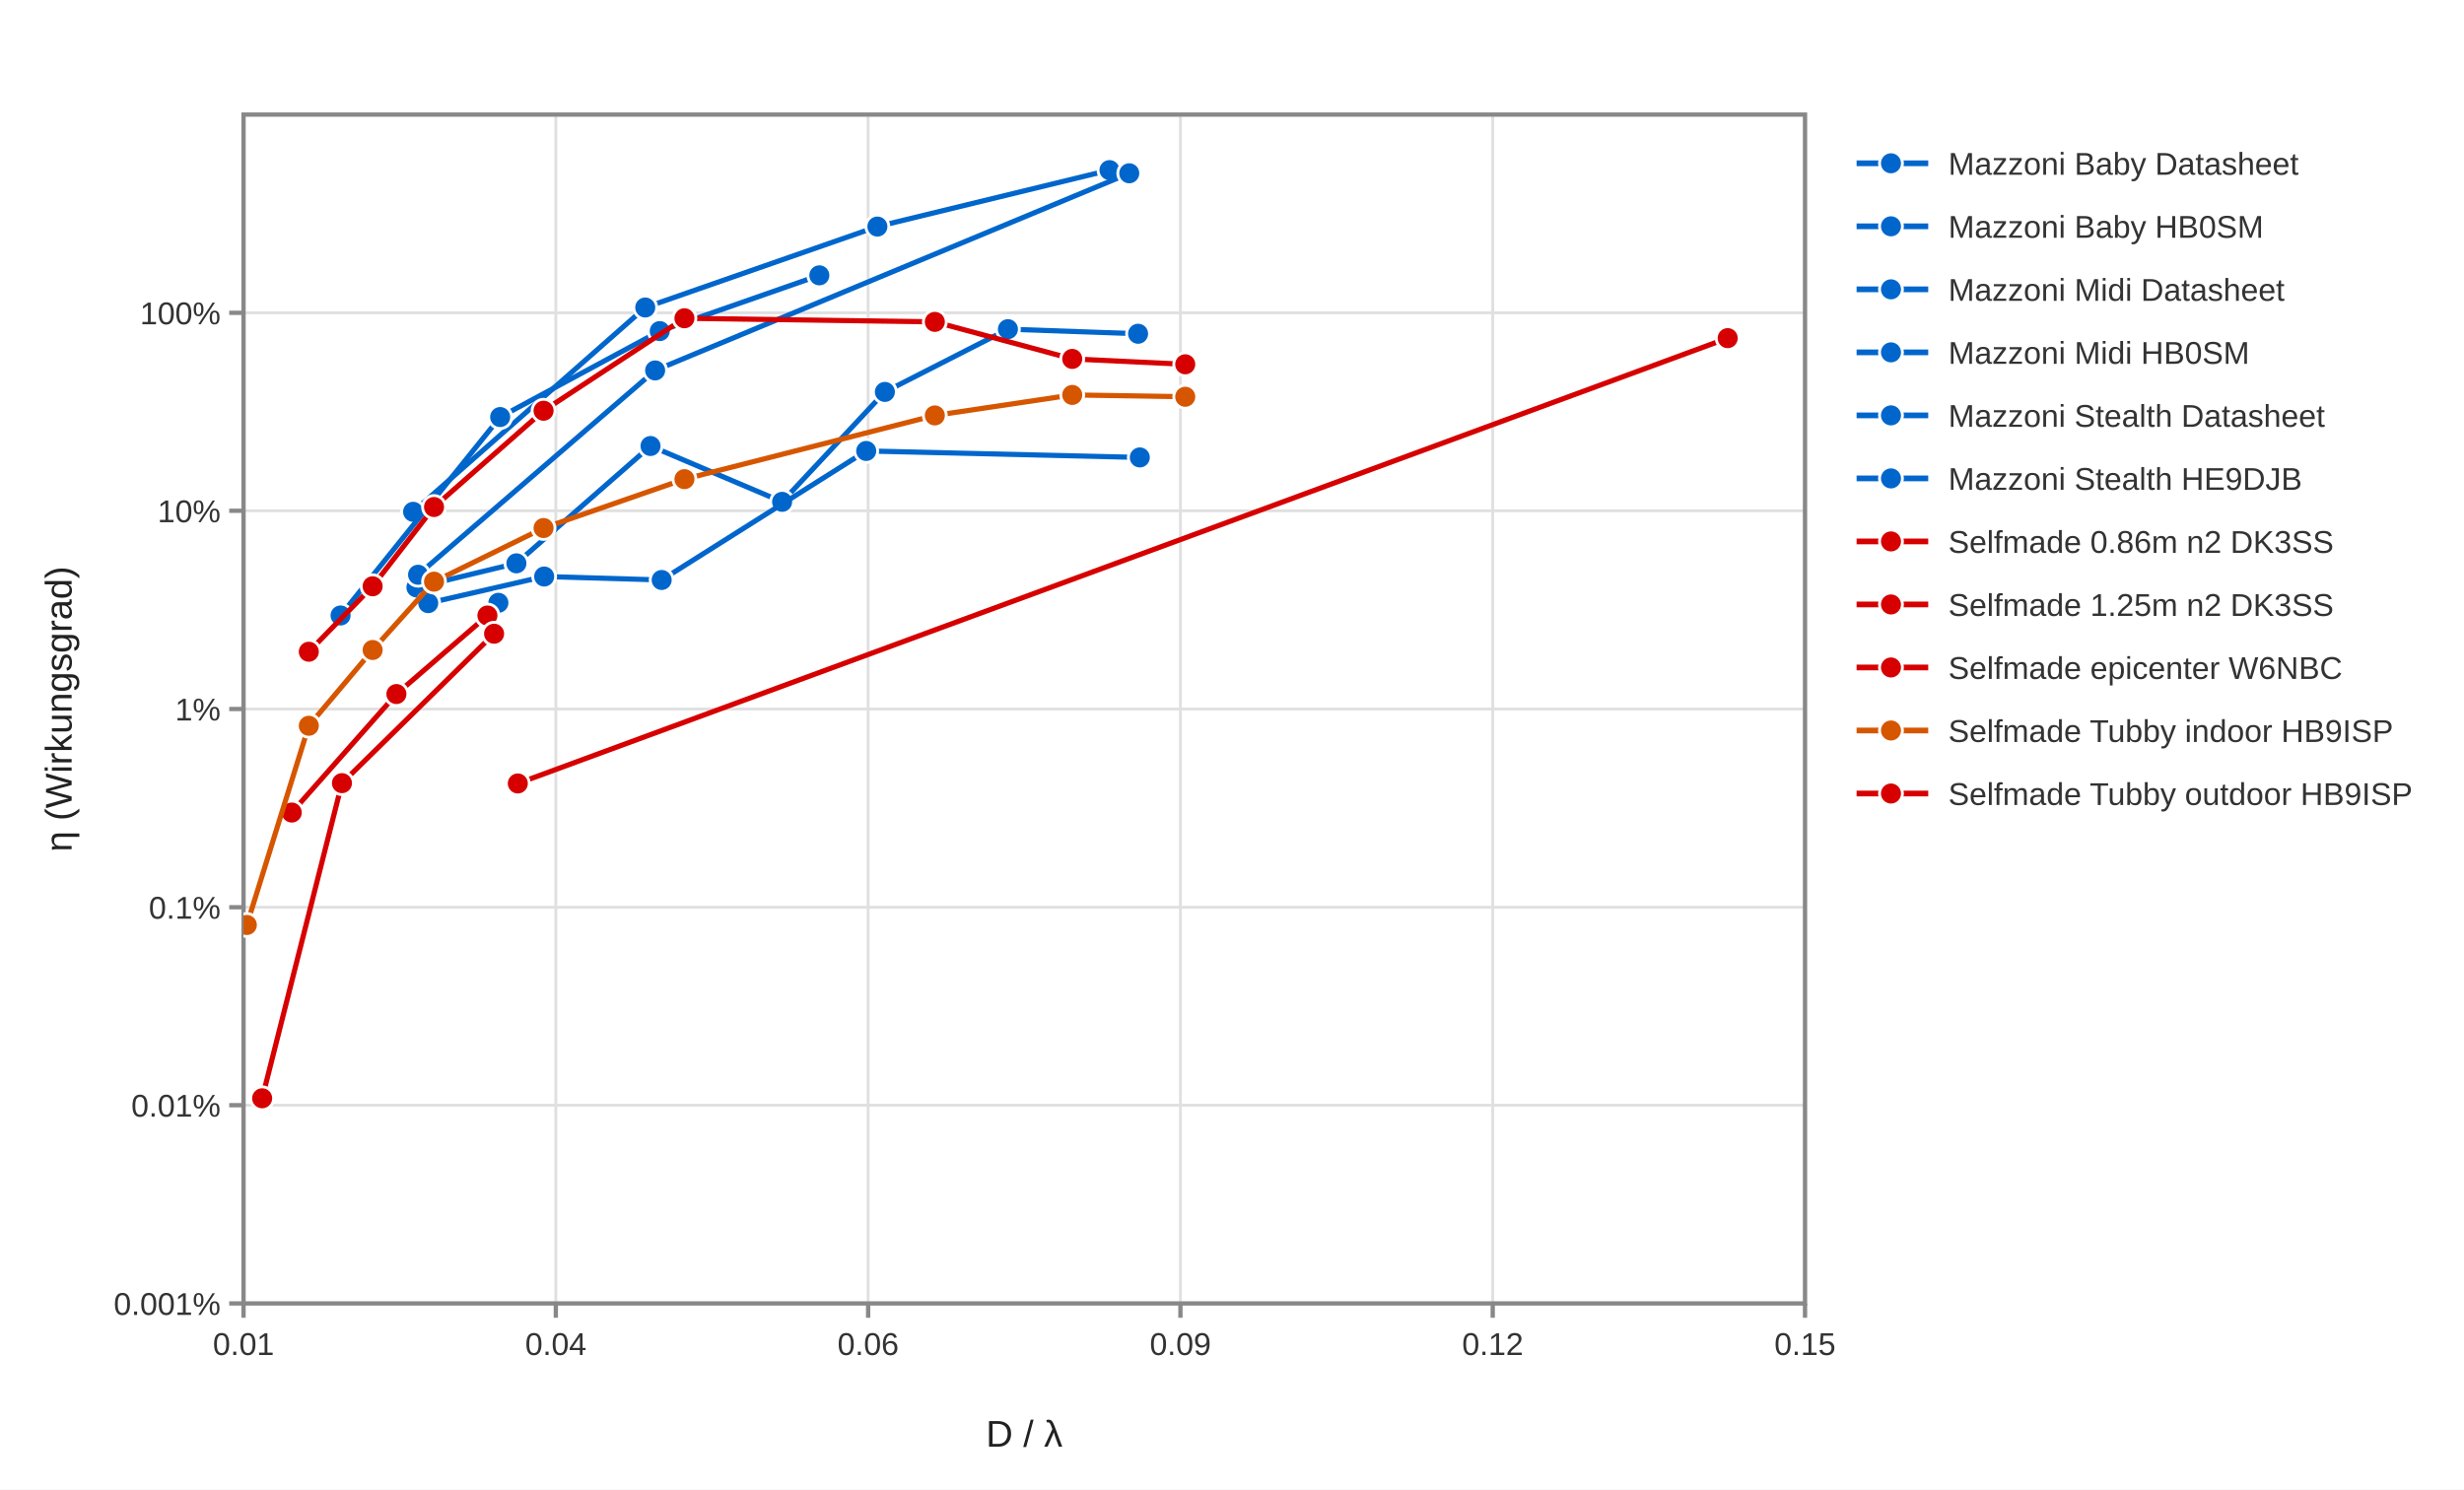
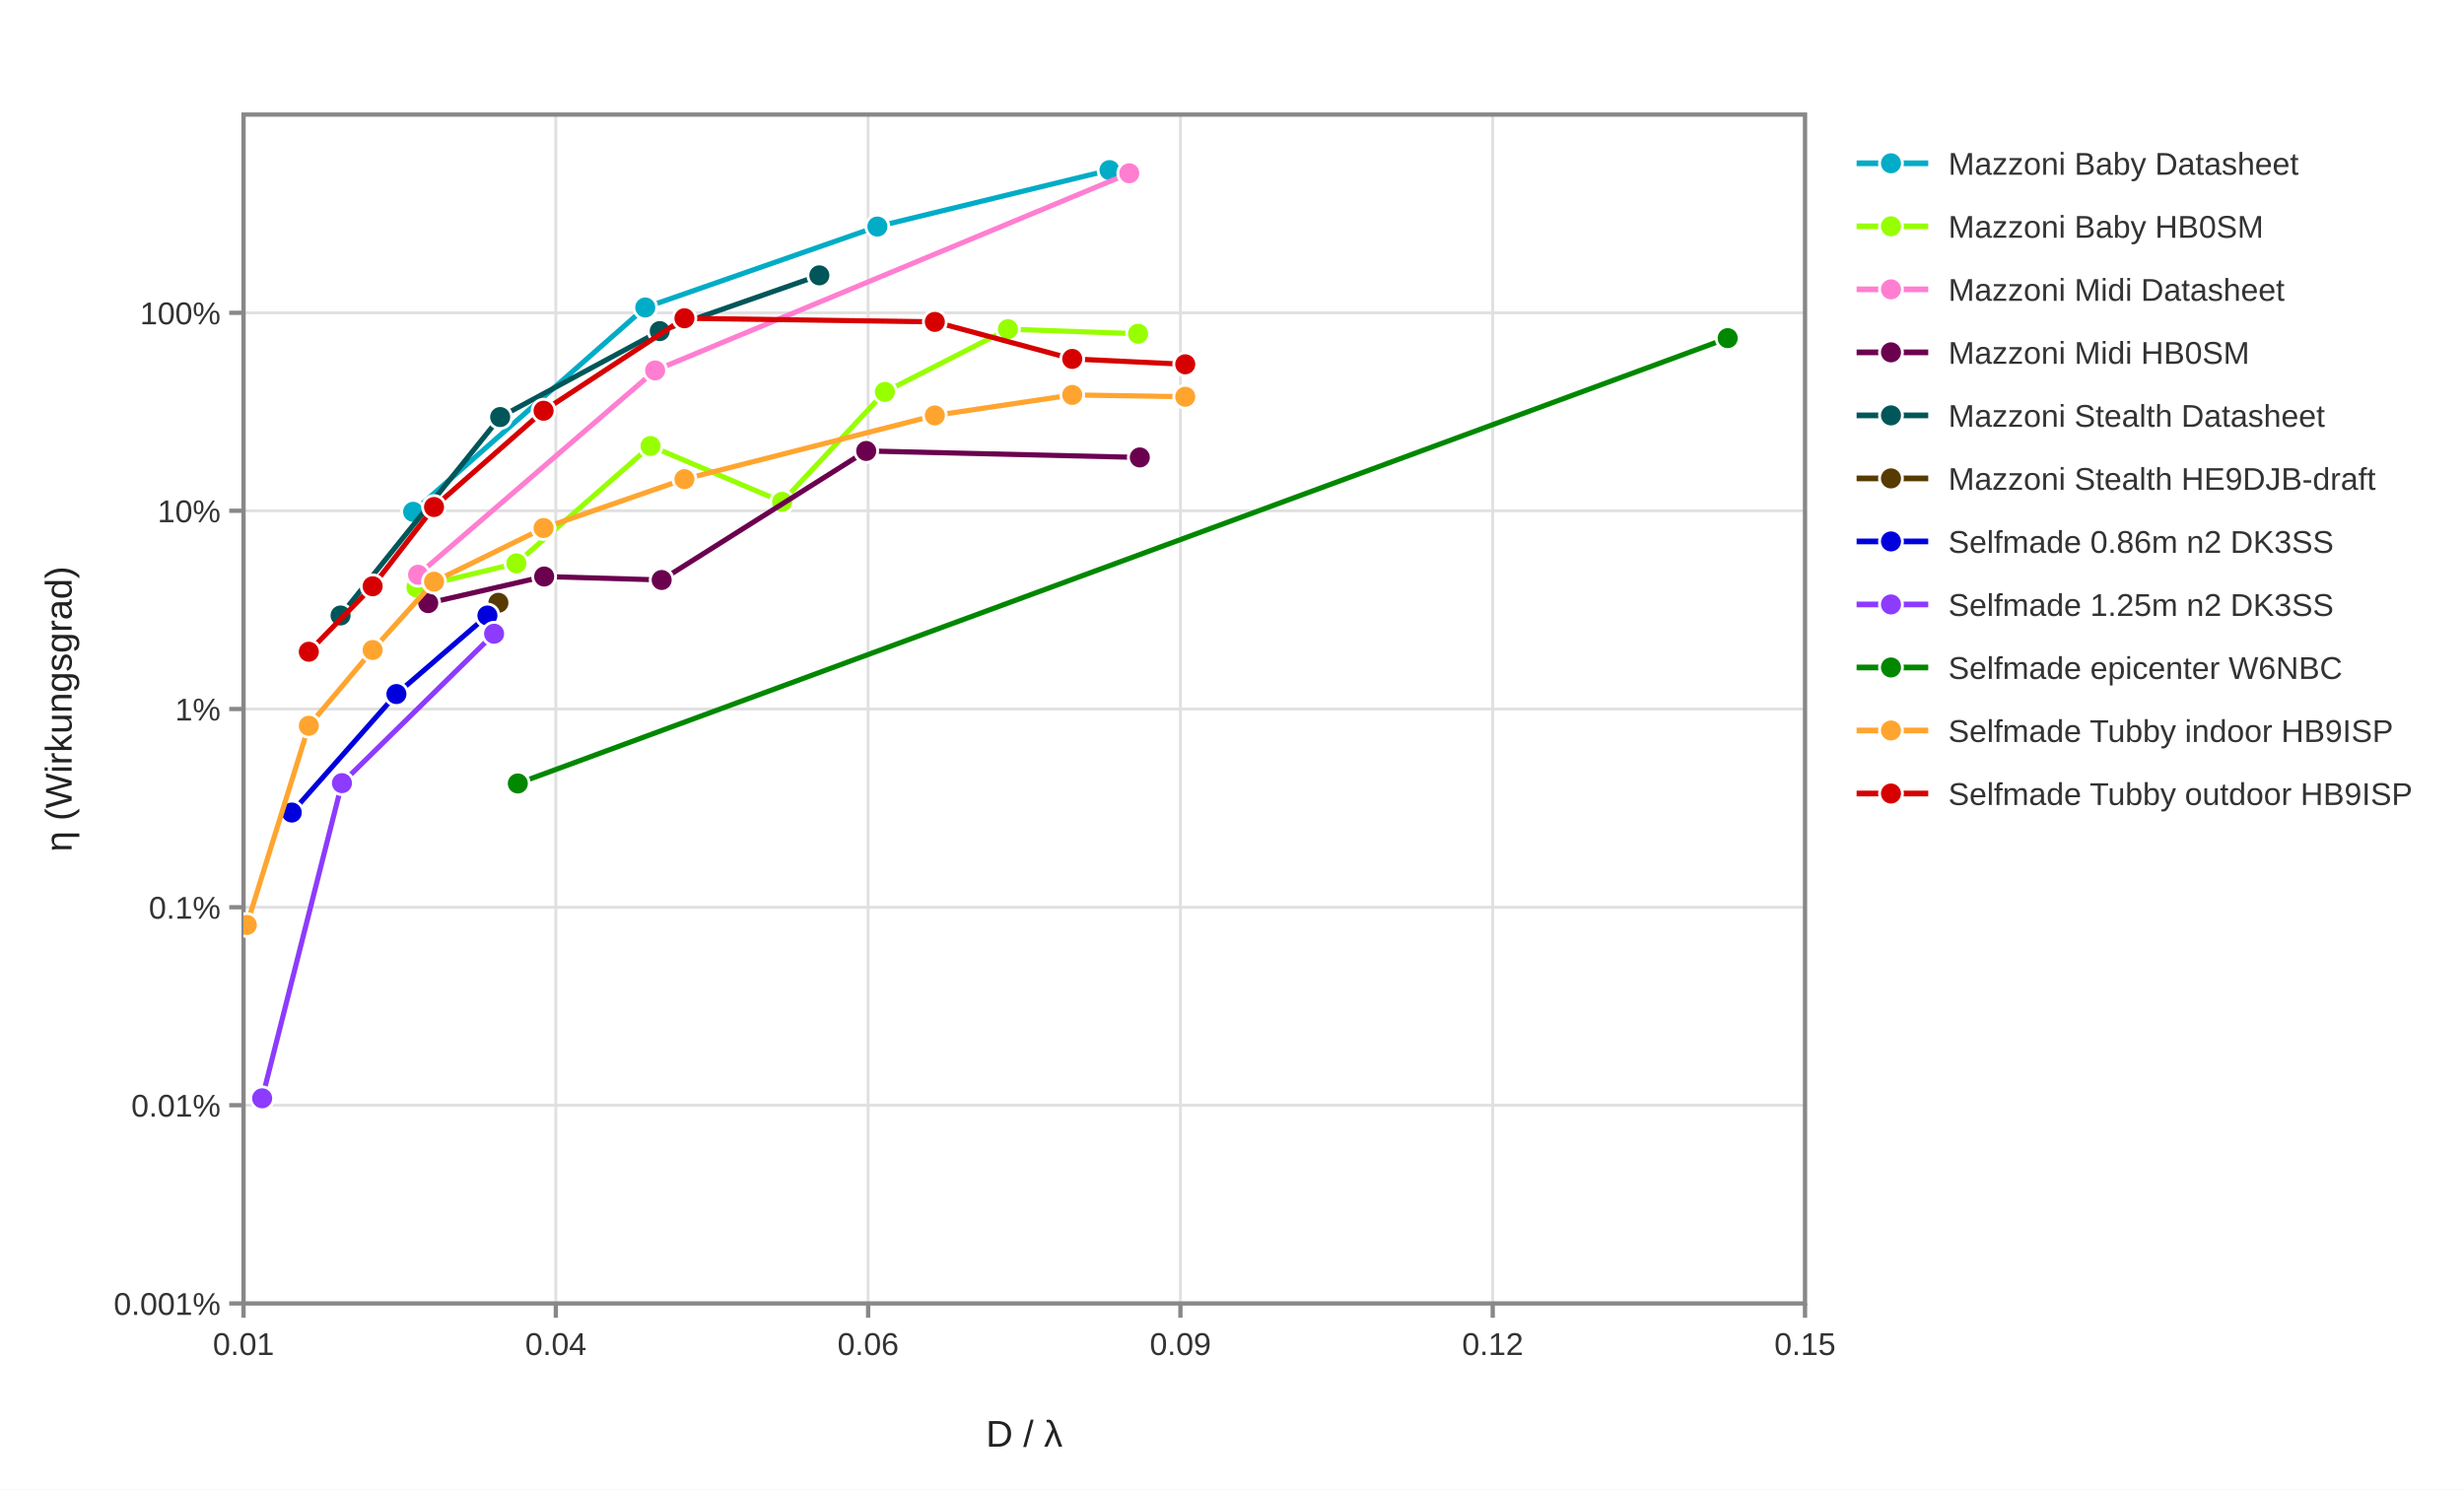
<svg xmlns="http://www.w3.org/2000/svg" width="860" height="520" viewBox="0 0 860 520">
  <rect width="860" height="520" fill="white" />
  <clipPath id="plotarea">
    <rect x="85" y="40" width="545" height="415" />
  </clipPath>
  <line x1="85.0" y1="40" x2="85.0" y2="455" stroke="#e0e0e0" stroke-width="1" />
  <line x1="194.0" y1="40" x2="194.0" y2="455" stroke="#e0e0e0" stroke-width="1" />
  <line x1="303.0" y1="40" x2="303.0" y2="455" stroke="#e0e0e0" stroke-width="1" />
  <line x1="412.0" y1="40" x2="412.0" y2="455" stroke="#e0e0e0" stroke-width="1" />
  <line x1="521.0" y1="40" x2="521.0" y2="455" stroke="#e0e0e0" stroke-width="1" />
  <line x1="630.0" y1="40" x2="630.0" y2="455" stroke="#e0e0e0" stroke-width="1" />
  <line x1="85" y1="455.0" x2="630" y2="455.0" stroke="#e0e0e0" stroke-width="1" />
  <line x1="85" y1="385.8" x2="630" y2="385.8" stroke="#e0e0e0" stroke-width="1" />
  <line x1="85" y1="316.7" x2="630" y2="316.7" stroke="#e0e0e0" stroke-width="1" />
  <line x1="85" y1="247.5" x2="630" y2="247.5" stroke="#e0e0e0" stroke-width="1" />
  <line x1="85" y1="178.3" x2="630" y2="178.3" stroke="#e0e0e0" stroke-width="1" />
  <line x1="85" y1="109.2" x2="630" y2="109.2" stroke="#e0e0e0" stroke-width="1" />
  <line x1="85" y1="40.0" x2="630" y2="40.0" stroke="#e0e0e0" stroke-width="1" />
  <rect x="85" y="40" width="545" height="415" fill="none" stroke="#888" stroke-width="1.5" />
  <line x1="85.0" y1="455" x2="85.0" y2="460" stroke="#888" stroke-width="1.5" />
  <text x="85.0" y="473" text-anchor="middle" font-size="11" font-family="Arial,sans-serif" fill="#333">0.01</text>
  <line x1="194.0" y1="455" x2="194.0" y2="460" stroke="#888" stroke-width="1.5" />
  <text x="194.0" y="473" text-anchor="middle" font-size="11" font-family="Arial,sans-serif" fill="#333">0.04</text>
  <line x1="303.0" y1="455" x2="303.0" y2="460" stroke="#888" stroke-width="1.5" />
  <text x="303.0" y="473" text-anchor="middle" font-size="11" font-family="Arial,sans-serif" fill="#333">0.06</text>
  <line x1="412.0" y1="455" x2="412.0" y2="460" stroke="#888" stroke-width="1.5" />
  <text x="412.0" y="473" text-anchor="middle" font-size="11" font-family="Arial,sans-serif" fill="#333">0.09</text>
  <line x1="521.0" y1="455" x2="521.0" y2="460" stroke="#888" stroke-width="1.5" />
  <text x="521.0" y="473" text-anchor="middle" font-size="11" font-family="Arial,sans-serif" fill="#333">0.12</text>
  <line x1="630.0" y1="455" x2="630.0" y2="460" stroke="#888" stroke-width="1.5" />
  <text x="630.0" y="473" text-anchor="middle" font-size="11" font-family="Arial,sans-serif" fill="#333">0.15</text>
  <line x1="80" y1="455.0" x2="85" y2="455.0" stroke="#888" stroke-width="1.5" />
  <text x="77" y="459.0" text-anchor="end" font-size="11" font-family="Arial,sans-serif" fill="#333">0.001%</text>
  <line x1="80" y1="385.8" x2="85" y2="385.8" stroke="#888" stroke-width="1.5" />
  <text x="77" y="389.8" text-anchor="end" font-size="11" font-family="Arial,sans-serif" fill="#333">0.01%</text>
  <line x1="80" y1="316.7" x2="85" y2="316.7" stroke="#888" stroke-width="1.5" />
  <text x="77" y="320.7" text-anchor="end" font-size="11" font-family="Arial,sans-serif" fill="#333">0.1%</text>
  <line x1="80" y1="247.5" x2="85" y2="247.5" stroke="#888" stroke-width="1.5" />
  <text x="77" y="251.5" text-anchor="end" font-size="11" font-family="Arial,sans-serif" fill="#333">1%</text>
  <line x1="80" y1="178.3" x2="85" y2="178.3" stroke="#888" stroke-width="1.5" />
  <text x="77" y="182.3" text-anchor="end" font-size="11" font-family="Arial,sans-serif" fill="#333">10%</text>
  <line x1="80" y1="109.2" x2="85" y2="109.2" stroke="#888" stroke-width="1.5" />
  <text x="77" y="113.2" text-anchor="end" font-size="11" font-family="Arial,sans-serif" fill="#333">100%</text>
  <text x="357.5" y="505" text-anchor="middle" font-size="13" font-family="Arial,sans-serif" fill="#222">D / λ</text>
  <text transform="rotate(-90 25 247.5)" x="25" y="247.5" text-anchor="middle" font-size="13" font-family="Arial,sans-serif" fill="#222">η (Wirkungsgrad)</text>
-   <polyline points="144.19,178.66 225.21,107.34 306.23,79.09 387.24,59.38" fill="none" stroke="#0066cc" stroke-width="1.8" clip-path="url(#plotarea)" />
-   <circle cx="144.19" cy="178.66" r="4" fill="#0066cc" stroke="white" stroke-width="1" clip-path="url(#plotarea)" />
-   <circle cx="225.21" cy="107.34" r="4" fill="#0066cc" stroke="white" stroke-width="1" clip-path="url(#plotarea)" />
-   <circle cx="306.23" cy="79.09" r="4" fill="#0066cc" stroke="white" stroke-width="1" clip-path="url(#plotarea)" />
-   <circle cx="387.24" cy="59.38" r="4" fill="#0066cc" stroke="white" stroke-width="1" clip-path="url(#plotarea)" />
-   <polyline points="145.35,205.05 180.24,196.65 227.05,155.69 272.98,175.18 308.85,136.81 351.79,114.91 397.22,116.51" fill="none" stroke="#0066cc" stroke-width="1.8" clip-path="url(#plotarea)" />
-   <circle cx="145.35" cy="205.05" r="4" fill="#0066cc" stroke="white" stroke-width="1" clip-path="url(#plotarea)" />
-   <circle cx="180.24" cy="196.65" r="4" fill="#0066cc" stroke="white" stroke-width="1" clip-path="url(#plotarea)" />
-   <circle cx="227.05" cy="155.69" r="4" fill="#0066cc" stroke="white" stroke-width="1" clip-path="url(#plotarea)" />
-   <circle cx="272.98" cy="175.18" r="4" fill="#0066cc" stroke="white" stroke-width="1" clip-path="url(#plotarea)" />
-   <circle cx="308.85" cy="136.81" r="4" fill="#0066cc" stroke="white" stroke-width="1" clip-path="url(#plotarea)" />
-   <circle cx="351.79" cy="114.91" r="4" fill="#0066cc" stroke="white" stroke-width="1" clip-path="url(#plotarea)" />
-   <circle cx="397.22" cy="116.51" r="4" fill="#0066cc" stroke="white" stroke-width="1" clip-path="url(#plotarea)" />
-   <polyline points="145.92,200.63 228.66,129.31 394.14,60.49" fill="none" stroke="#0066cc" stroke-width="1.8" clip-path="url(#plotarea)" />
-   <circle cx="145.92" cy="200.63" r="4" fill="#0066cc" stroke="white" stroke-width="1" clip-path="url(#plotarea)" />
-   <circle cx="228.66" cy="129.31" r="4" fill="#0066cc" stroke="white" stroke-width="1" clip-path="url(#plotarea)" />
-   <circle cx="394.14" cy="60.49" r="4" fill="#0066cc" stroke="white" stroke-width="1" clip-path="url(#plotarea)" />
-   <polyline points="149.46,210.54 189.93,201.25 230.94,202.46 302.33,157.42 397.82,159.68" fill="none" stroke="#0066cc" stroke-width="1.8" clip-path="url(#plotarea)" />
-   <circle cx="149.46" cy="210.54" r="4" fill="#0066cc" stroke="white" stroke-width="1" clip-path="url(#plotarea)" />
-   <circle cx="189.93" cy="201.25" r="4" fill="#0066cc" stroke="white" stroke-width="1" clip-path="url(#plotarea)" />
-   <circle cx="230.94" cy="202.46" r="4" fill="#0066cc" stroke="white" stroke-width="1" clip-path="url(#plotarea)" />
-   <circle cx="302.33" cy="157.42" r="4" fill="#0066cc" stroke="white" stroke-width="1" clip-path="url(#plotarea)" />
-   <circle cx="397.82" cy="159.68" r="4" fill="#0066cc" stroke="white" stroke-width="1" clip-path="url(#plotarea)" />
-   <polyline points="118.87,214.85 174.57,145.58 230.27,115.58 285.97,96.12" fill="none" stroke="#0066cc" stroke-width="1.8" clip-path="url(#plotarea)" />
-   <circle cx="118.87" cy="214.85" r="4" fill="#0066cc" stroke="white" stroke-width="1" clip-path="url(#plotarea)" />
-   <circle cx="174.57" cy="145.58" r="4" fill="#0066cc" stroke="white" stroke-width="1" clip-path="url(#plotarea)" />
-   <circle cx="230.27" cy="115.58" r="4" fill="#0066cc" stroke="white" stroke-width="1" clip-path="url(#plotarea)" />
-   <circle cx="285.97" cy="96.12" r="4" fill="#0066cc" stroke="white" stroke-width="1" clip-path="url(#plotarea)" />
-   <polyline points="173.95,210.43" fill="none" stroke="#0066cc" stroke-width="1.8" clip-path="url(#plotarea)" />
-   <circle cx="173.95" cy="210.43" r="4" fill="#0066cc" stroke="white" stroke-width="1" clip-path="url(#plotarea)" />
-   <polyline points="101.83,283.64 138.36,242.28 170.12,214.87" fill="none" stroke="#d60000" stroke-width="1.8" clip-path="url(#plotarea)" />
-   <circle cx="101.83" cy="283.64" r="4" fill="#d60000" stroke="white" stroke-width="1" clip-path="url(#plotarea)" />
-   <circle cx="138.36" cy="242.28" r="4" fill="#d60000" stroke="white" stroke-width="1" clip-path="url(#plotarea)" />
-   <circle cx="170.12" cy="214.87" r="4" fill="#d60000" stroke="white" stroke-width="1" clip-path="url(#plotarea)" />
-   <polyline points="91.50,383.39 119.35,273.38 172.45,221.22" fill="none" stroke="#d60000" stroke-width="1.8" clip-path="url(#plotarea)" />
-   <circle cx="91.50" cy="383.39" r="4" fill="#d60000" stroke="white" stroke-width="1" clip-path="url(#plotarea)" />
-   <circle cx="119.35" cy="273.38" r="4" fill="#d60000" stroke="white" stroke-width="1" clip-path="url(#plotarea)" />
-   <circle cx="172.45" cy="221.22" r="4" fill="#d60000" stroke="white" stroke-width="1" clip-path="url(#plotarea)" />
-   <polyline points="180.73,273.49 603.01,118.04" fill="none" stroke="#d60000" stroke-width="1.8" clip-path="url(#plotarea)" />
-   <circle cx="180.73" cy="273.49" r="4" fill="#d60000" stroke="white" stroke-width="1" clip-path="url(#plotarea)" />
-   <circle cx="603.01" cy="118.04" r="4" fill="#d60000" stroke="white" stroke-width="1" clip-path="url(#plotarea)" />
-   <polyline points="86.15,322.89 107.78,253.35 130.06,226.90 151.49,203.05 189.72,184.32 238.89,167.26 326.28,145.02 374.24,137.86 413.68,138.50" fill="none" stroke="#d65600" stroke-width="1.8" clip-path="url(#plotarea)" />
-   <circle cx="86.15" cy="322.89" r="4" fill="#d65600" stroke="white" stroke-width="1" clip-path="url(#plotarea)" />
-   <circle cx="107.78" cy="253.35" r="4" fill="#d65600" stroke="white" stroke-width="1" clip-path="url(#plotarea)" />
-   <circle cx="130.06" cy="226.90" r="4" fill="#d65600" stroke="white" stroke-width="1" clip-path="url(#plotarea)" />
-   <circle cx="151.49" cy="203.05" r="4" fill="#d65600" stroke="white" stroke-width="1" clip-path="url(#plotarea)" />
-   <circle cx="189.72" cy="184.32" r="4" fill="#d65600" stroke="white" stroke-width="1" clip-path="url(#plotarea)" />
-   <circle cx="238.89" cy="167.26" r="4" fill="#d65600" stroke="white" stroke-width="1" clip-path="url(#plotarea)" />
-   <circle cx="326.28" cy="145.02" r="4" fill="#d65600" stroke="white" stroke-width="1" clip-path="url(#plotarea)" />
-   <circle cx="374.24" cy="137.86" r="4" fill="#d65600" stroke="white" stroke-width="1" clip-path="url(#plotarea)" />
-   <circle cx="413.68" cy="138.50" r="4" fill="#d65600" stroke="white" stroke-width="1" clip-path="url(#plotarea)" />
+   <polyline points="144.19,178.66 225.21,107.34 306.23,79.09 387.24,59.38" fill="none" stroke="#00acc6" stroke-width="1.8" clip-path="url(#plotarea)" />
+   <circle cx="144.19" cy="178.66" r="4" fill="#00acc6" stroke="white" stroke-width="1" clip-path="url(#plotarea)" />
+   <circle cx="225.21" cy="107.34" r="4" fill="#00acc6" stroke="white" stroke-width="1" clip-path="url(#plotarea)" />
+   <circle cx="306.23" cy="79.09" r="4" fill="#00acc6" stroke="white" stroke-width="1" clip-path="url(#plotarea)" />
+   <circle cx="387.24" cy="59.38" r="4" fill="#00acc6" stroke="white" stroke-width="1" clip-path="url(#plotarea)" />
+   <polyline points="145.35,205.05 180.24,196.65 227.05,155.69 272.98,175.18 308.85,136.81 351.79,114.91 397.22,116.51" fill="none" stroke="#97ff00" stroke-width="1.8" clip-path="url(#plotarea)" />
+   <circle cx="145.35" cy="205.05" r="4" fill="#97ff00" stroke="white" stroke-width="1" clip-path="url(#plotarea)" />
+   <circle cx="180.24" cy="196.65" r="4" fill="#97ff00" stroke="white" stroke-width="1" clip-path="url(#plotarea)" />
+   <circle cx="227.05" cy="155.69" r="4" fill="#97ff00" stroke="white" stroke-width="1" clip-path="url(#plotarea)" />
+   <circle cx="272.98" cy="175.18" r="4" fill="#97ff00" stroke="white" stroke-width="1" clip-path="url(#plotarea)" />
+   <circle cx="308.85" cy="136.81" r="4" fill="#97ff00" stroke="white" stroke-width="1" clip-path="url(#plotarea)" />
+   <circle cx="351.79" cy="114.91" r="4" fill="#97ff00" stroke="white" stroke-width="1" clip-path="url(#plotarea)" />
+   <circle cx="397.22" cy="116.51" r="4" fill="#97ff00" stroke="white" stroke-width="1" clip-path="url(#plotarea)" />
+   <polyline points="145.92,200.63 228.66,129.31 394.14,60.49" fill="none" stroke="#ff7ed1" stroke-width="1.8" clip-path="url(#plotarea)" />
+   <circle cx="145.92" cy="200.63" r="4" fill="#ff7ed1" stroke="white" stroke-width="1" clip-path="url(#plotarea)" />
+   <circle cx="228.66" cy="129.31" r="4" fill="#ff7ed1" stroke="white" stroke-width="1" clip-path="url(#plotarea)" />
+   <circle cx="394.14" cy="60.49" r="4" fill="#ff7ed1" stroke="white" stroke-width="1" clip-path="url(#plotarea)" />
+   <polyline points="149.46,210.54 189.93,201.25 230.94,202.46 302.33,157.42 397.82,159.68" fill="none" stroke="#6b004f" stroke-width="1.8" clip-path="url(#plotarea)" />
+   <circle cx="149.46" cy="210.54" r="4" fill="#6b004f" stroke="white" stroke-width="1" clip-path="url(#plotarea)" />
+   <circle cx="189.93" cy="201.25" r="4" fill="#6b004f" stroke="white" stroke-width="1" clip-path="url(#plotarea)" />
+   <circle cx="230.94" cy="202.46" r="4" fill="#6b004f" stroke="white" stroke-width="1" clip-path="url(#plotarea)" />
+   <circle cx="302.33" cy="157.42" r="4" fill="#6b004f" stroke="white" stroke-width="1" clip-path="url(#plotarea)" />
+   <circle cx="397.82" cy="159.68" r="4" fill="#6b004f" stroke="white" stroke-width="1" clip-path="url(#plotarea)" />
+   <polyline points="118.87,214.85 174.57,145.58 230.27,115.58 285.97,96.12" fill="none" stroke="#005659" stroke-width="1.8" clip-path="url(#plotarea)" />
+   <circle cx="118.87" cy="214.85" r="4" fill="#005659" stroke="white" stroke-width="1" clip-path="url(#plotarea)" />
+   <circle cx="174.57" cy="145.58" r="4" fill="#005659" stroke="white" stroke-width="1" clip-path="url(#plotarea)" />
+   <circle cx="230.27" cy="115.58" r="4" fill="#005659" stroke="white" stroke-width="1" clip-path="url(#plotarea)" />
+   <circle cx="285.97" cy="96.12" r="4" fill="#005659" stroke="white" stroke-width="1" clip-path="url(#plotarea)" />
+   <polyline points="173.95,210.43" fill="none" stroke="#573b00" stroke-width="1.8" clip-path="url(#plotarea)" />
+   <circle cx="173.95" cy="210.43" r="4" fill="#573b00" stroke="white" stroke-width="1" clip-path="url(#plotarea)" />
+   <polyline points="101.83,283.64 138.36,242.28 170.12,214.87" fill="none" stroke="#0000dd" stroke-width="1.8" clip-path="url(#plotarea)" />
+   <circle cx="101.83" cy="283.64" r="4" fill="#0000dd" stroke="white" stroke-width="1" clip-path="url(#plotarea)" />
+   <circle cx="138.36" cy="242.28" r="4" fill="#0000dd" stroke="white" stroke-width="1" clip-path="url(#plotarea)" />
+   <circle cx="170.12" cy="214.87" r="4" fill="#0000dd" stroke="white" stroke-width="1" clip-path="url(#plotarea)" />
+   <polyline points="91.50,383.39 119.35,273.38 172.45,221.22" fill="none" stroke="#8c3bff" stroke-width="1.8" clip-path="url(#plotarea)" />
+   <circle cx="91.50" cy="383.39" r="4" fill="#8c3bff" stroke="white" stroke-width="1" clip-path="url(#plotarea)" />
+   <circle cx="119.35" cy="273.38" r="4" fill="#8c3bff" stroke="white" stroke-width="1" clip-path="url(#plotarea)" />
+   <circle cx="172.45" cy="221.22" r="4" fill="#8c3bff" stroke="white" stroke-width="1" clip-path="url(#plotarea)" />
+   <polyline points="180.73,273.49 603.01,118.04" fill="none" stroke="#018700" stroke-width="1.8" clip-path="url(#plotarea)" />
+   <circle cx="180.73" cy="273.49" r="4" fill="#018700" stroke="white" stroke-width="1" clip-path="url(#plotarea)" />
+   <circle cx="603.01" cy="118.04" r="4" fill="#018700" stroke="white" stroke-width="1" clip-path="url(#plotarea)" />
+   <polyline points="86.15,322.89 107.78,253.35 130.06,226.90 151.49,203.05 189.72,184.32 238.89,167.26 326.28,145.02 374.24,137.86 413.68,138.50" fill="none" stroke="#ffa52f" stroke-width="1.8" clip-path="url(#plotarea)" />
+   <circle cx="86.15" cy="322.89" r="4" fill="#ffa52f" stroke="white" stroke-width="1" clip-path="url(#plotarea)" />
+   <circle cx="107.78" cy="253.35" r="4" fill="#ffa52f" stroke="white" stroke-width="1" clip-path="url(#plotarea)" />
+   <circle cx="130.06" cy="226.90" r="4" fill="#ffa52f" stroke="white" stroke-width="1" clip-path="url(#plotarea)" />
+   <circle cx="151.49" cy="203.05" r="4" fill="#ffa52f" stroke="white" stroke-width="1" clip-path="url(#plotarea)" />
+   <circle cx="189.72" cy="184.32" r="4" fill="#ffa52f" stroke="white" stroke-width="1" clip-path="url(#plotarea)" />
+   <circle cx="238.89" cy="167.26" r="4" fill="#ffa52f" stroke="white" stroke-width="1" clip-path="url(#plotarea)" />
+   <circle cx="326.28" cy="145.02" r="4" fill="#ffa52f" stroke="white" stroke-width="1" clip-path="url(#plotarea)" />
+   <circle cx="374.24" cy="137.86" r="4" fill="#ffa52f" stroke="white" stroke-width="1" clip-path="url(#plotarea)" />
+   <circle cx="413.68" cy="138.50" r="4" fill="#ffa52f" stroke="white" stroke-width="1" clip-path="url(#plotarea)" />
  <polyline points="107.78,227.51 130.06,204.66 151.49,176.99 189.72,143.38 238.89,111.10 326.28,112.36 374.24,125.29 413.68,127.17" fill="none" stroke="#d60000" stroke-width="1.8" clip-path="url(#plotarea)" />
  <circle cx="107.78" cy="227.51" r="4" fill="#d60000" stroke="white" stroke-width="1" clip-path="url(#plotarea)" />
  <circle cx="130.06" cy="204.66" r="4" fill="#d60000" stroke="white" stroke-width="1" clip-path="url(#plotarea)" />
  <circle cx="151.49" cy="176.99" r="4" fill="#d60000" stroke="white" stroke-width="1" clip-path="url(#plotarea)" />
  <circle cx="189.72" cy="143.38" r="4" fill="#d60000" stroke="white" stroke-width="1" clip-path="url(#plotarea)" />
  <circle cx="238.89" cy="111.10" r="4" fill="#d60000" stroke="white" stroke-width="1" clip-path="url(#plotarea)" />
  <circle cx="326.28" cy="112.36" r="4" fill="#d60000" stroke="white" stroke-width="1" clip-path="url(#plotarea)" />
  <circle cx="374.24" cy="125.29" r="4" fill="#d60000" stroke="white" stroke-width="1" clip-path="url(#plotarea)" />
  <circle cx="413.68" cy="127.17" r="4" fill="#d60000" stroke="white" stroke-width="1" clip-path="url(#plotarea)" />
-   <line x1="648" y1="57" x2="673" y2="57" stroke="#0066cc" stroke-width="2" />
-   <circle cx="660" cy="57" r="4" fill="#0066cc" stroke="white" stroke-width="1" />
+   <line x1="648" y1="57" x2="673" y2="57" stroke="#00acc6" stroke-width="2" />
+   <circle cx="660" cy="57" r="4" fill="#00acc6" stroke="white" stroke-width="1" />
  <text x="680" y="61" font-size="11" font-family="Arial,sans-serif" fill="#333">Mazzoni Baby Datasheet</text>
-   <line x1="648" y1="79" x2="673" y2="79" stroke="#0066cc" stroke-width="2" />
-   <circle cx="660" cy="79" r="4" fill="#0066cc" stroke="white" stroke-width="1" />
+   <line x1="648" y1="79" x2="673" y2="79" stroke="#97ff00" stroke-width="2" />
+   <circle cx="660" cy="79" r="4" fill="#97ff00" stroke="white" stroke-width="1" />
  <text x="680" y="83" font-size="11" font-family="Arial,sans-serif" fill="#333">Mazzoni Baby HB0SM</text>
-   <line x1="648" y1="101" x2="673" y2="101" stroke="#0066cc" stroke-width="2" />
-   <circle cx="660" cy="101" r="4" fill="#0066cc" stroke="white" stroke-width="1" />
+   <line x1="648" y1="101" x2="673" y2="101" stroke="#ff7ed1" stroke-width="2" />
+   <circle cx="660" cy="101" r="4" fill="#ff7ed1" stroke="white" stroke-width="1" />
  <text x="680" y="105" font-size="11" font-family="Arial,sans-serif" fill="#333">Mazzoni Midi Datasheet</text>
-   <line x1="648" y1="123" x2="673" y2="123" stroke="#0066cc" stroke-width="2" />
-   <circle cx="660" cy="123" r="4" fill="#0066cc" stroke="white" stroke-width="1" />
+   <line x1="648" y1="123" x2="673" y2="123" stroke="#6b004f" stroke-width="2" />
+   <circle cx="660" cy="123" r="4" fill="#6b004f" stroke="white" stroke-width="1" />
  <text x="680" y="127" font-size="11" font-family="Arial,sans-serif" fill="#333">Mazzoni Midi HB0SM</text>
-   <line x1="648" y1="145" x2="673" y2="145" stroke="#0066cc" stroke-width="2" />
-   <circle cx="660" cy="145" r="4" fill="#0066cc" stroke="white" stroke-width="1" />
+   <line x1="648" y1="145" x2="673" y2="145" stroke="#005659" stroke-width="2" />
+   <circle cx="660" cy="145" r="4" fill="#005659" stroke="white" stroke-width="1" />
  <text x="680" y="149" font-size="11" font-family="Arial,sans-serif" fill="#333">Mazzoni Stealth Datasheet</text>
-   <line x1="648" y1="167" x2="673" y2="167" stroke="#0066cc" stroke-width="2" />
-   <circle cx="660" cy="167" r="4" fill="#0066cc" stroke="white" stroke-width="1" />
-   <text x="680" y="171" font-size="11" font-family="Arial,sans-serif" fill="#333">Mazzoni Stealth HE9DJB</text>
-   <line x1="648" y1="189" x2="673" y2="189" stroke="#d60000" stroke-width="2" />
-   <circle cx="660" cy="189" r="4" fill="#d60000" stroke="white" stroke-width="1" />
+   <line x1="648" y1="167" x2="673" y2="167" stroke="#573b00" stroke-width="2" />
+   <circle cx="660" cy="167" r="4" fill="#573b00" stroke="white" stroke-width="1" />
+   <text x="680" y="171" font-size="11" font-family="Arial,sans-serif" fill="#333">Mazzoni Stealth HE9DJB-draft</text>
+   <line x1="648" y1="189" x2="673" y2="189" stroke="#0000dd" stroke-width="2" />
+   <circle cx="660" cy="189" r="4" fill="#0000dd" stroke="white" stroke-width="1" />
  <text x="680" y="193" font-size="11" font-family="Arial,sans-serif" fill="#333">Selfmade 0.86m n2 DK3SS</text>
-   <line x1="648" y1="211" x2="673" y2="211" stroke="#d60000" stroke-width="2" />
-   <circle cx="660" cy="211" r="4" fill="#d60000" stroke="white" stroke-width="1" />
+   <line x1="648" y1="211" x2="673" y2="211" stroke="#8c3bff" stroke-width="2" />
+   <circle cx="660" cy="211" r="4" fill="#8c3bff" stroke="white" stroke-width="1" />
  <text x="680" y="215" font-size="11" font-family="Arial,sans-serif" fill="#333">Selfmade 1.25m n2 DK3SS</text>
-   <line x1="648" y1="233" x2="673" y2="233" stroke="#d60000" stroke-width="2" />
-   <circle cx="660" cy="233" r="4" fill="#d60000" stroke="white" stroke-width="1" />
+   <line x1="648" y1="233" x2="673" y2="233" stroke="#018700" stroke-width="2" />
+   <circle cx="660" cy="233" r="4" fill="#018700" stroke="white" stroke-width="1" />
  <text x="680" y="237" font-size="11" font-family="Arial,sans-serif" fill="#333">Selfmade epicenter W6NBC</text>
-   <line x1="648" y1="255" x2="673" y2="255" stroke="#d65600" stroke-width="2" />
-   <circle cx="660" cy="255" r="4" fill="#d65600" stroke="white" stroke-width="1" />
+   <line x1="648" y1="255" x2="673" y2="255" stroke="#ffa52f" stroke-width="2" />
+   <circle cx="660" cy="255" r="4" fill="#ffa52f" stroke="white" stroke-width="1" />
  <text x="680" y="259" font-size="11" font-family="Arial,sans-serif" fill="#333">Selfmade Tubby indoor HB9ISP</text>
  <line x1="648" y1="277" x2="673" y2="277" stroke="#d60000" stroke-width="2" />
  <circle cx="660" cy="277" r="4" fill="#d60000" stroke="white" stroke-width="1" />
  <text x="680" y="281" font-size="11" font-family="Arial,sans-serif" fill="#333">Selfmade Tubby outdoor HB9ISP</text>
</svg>
